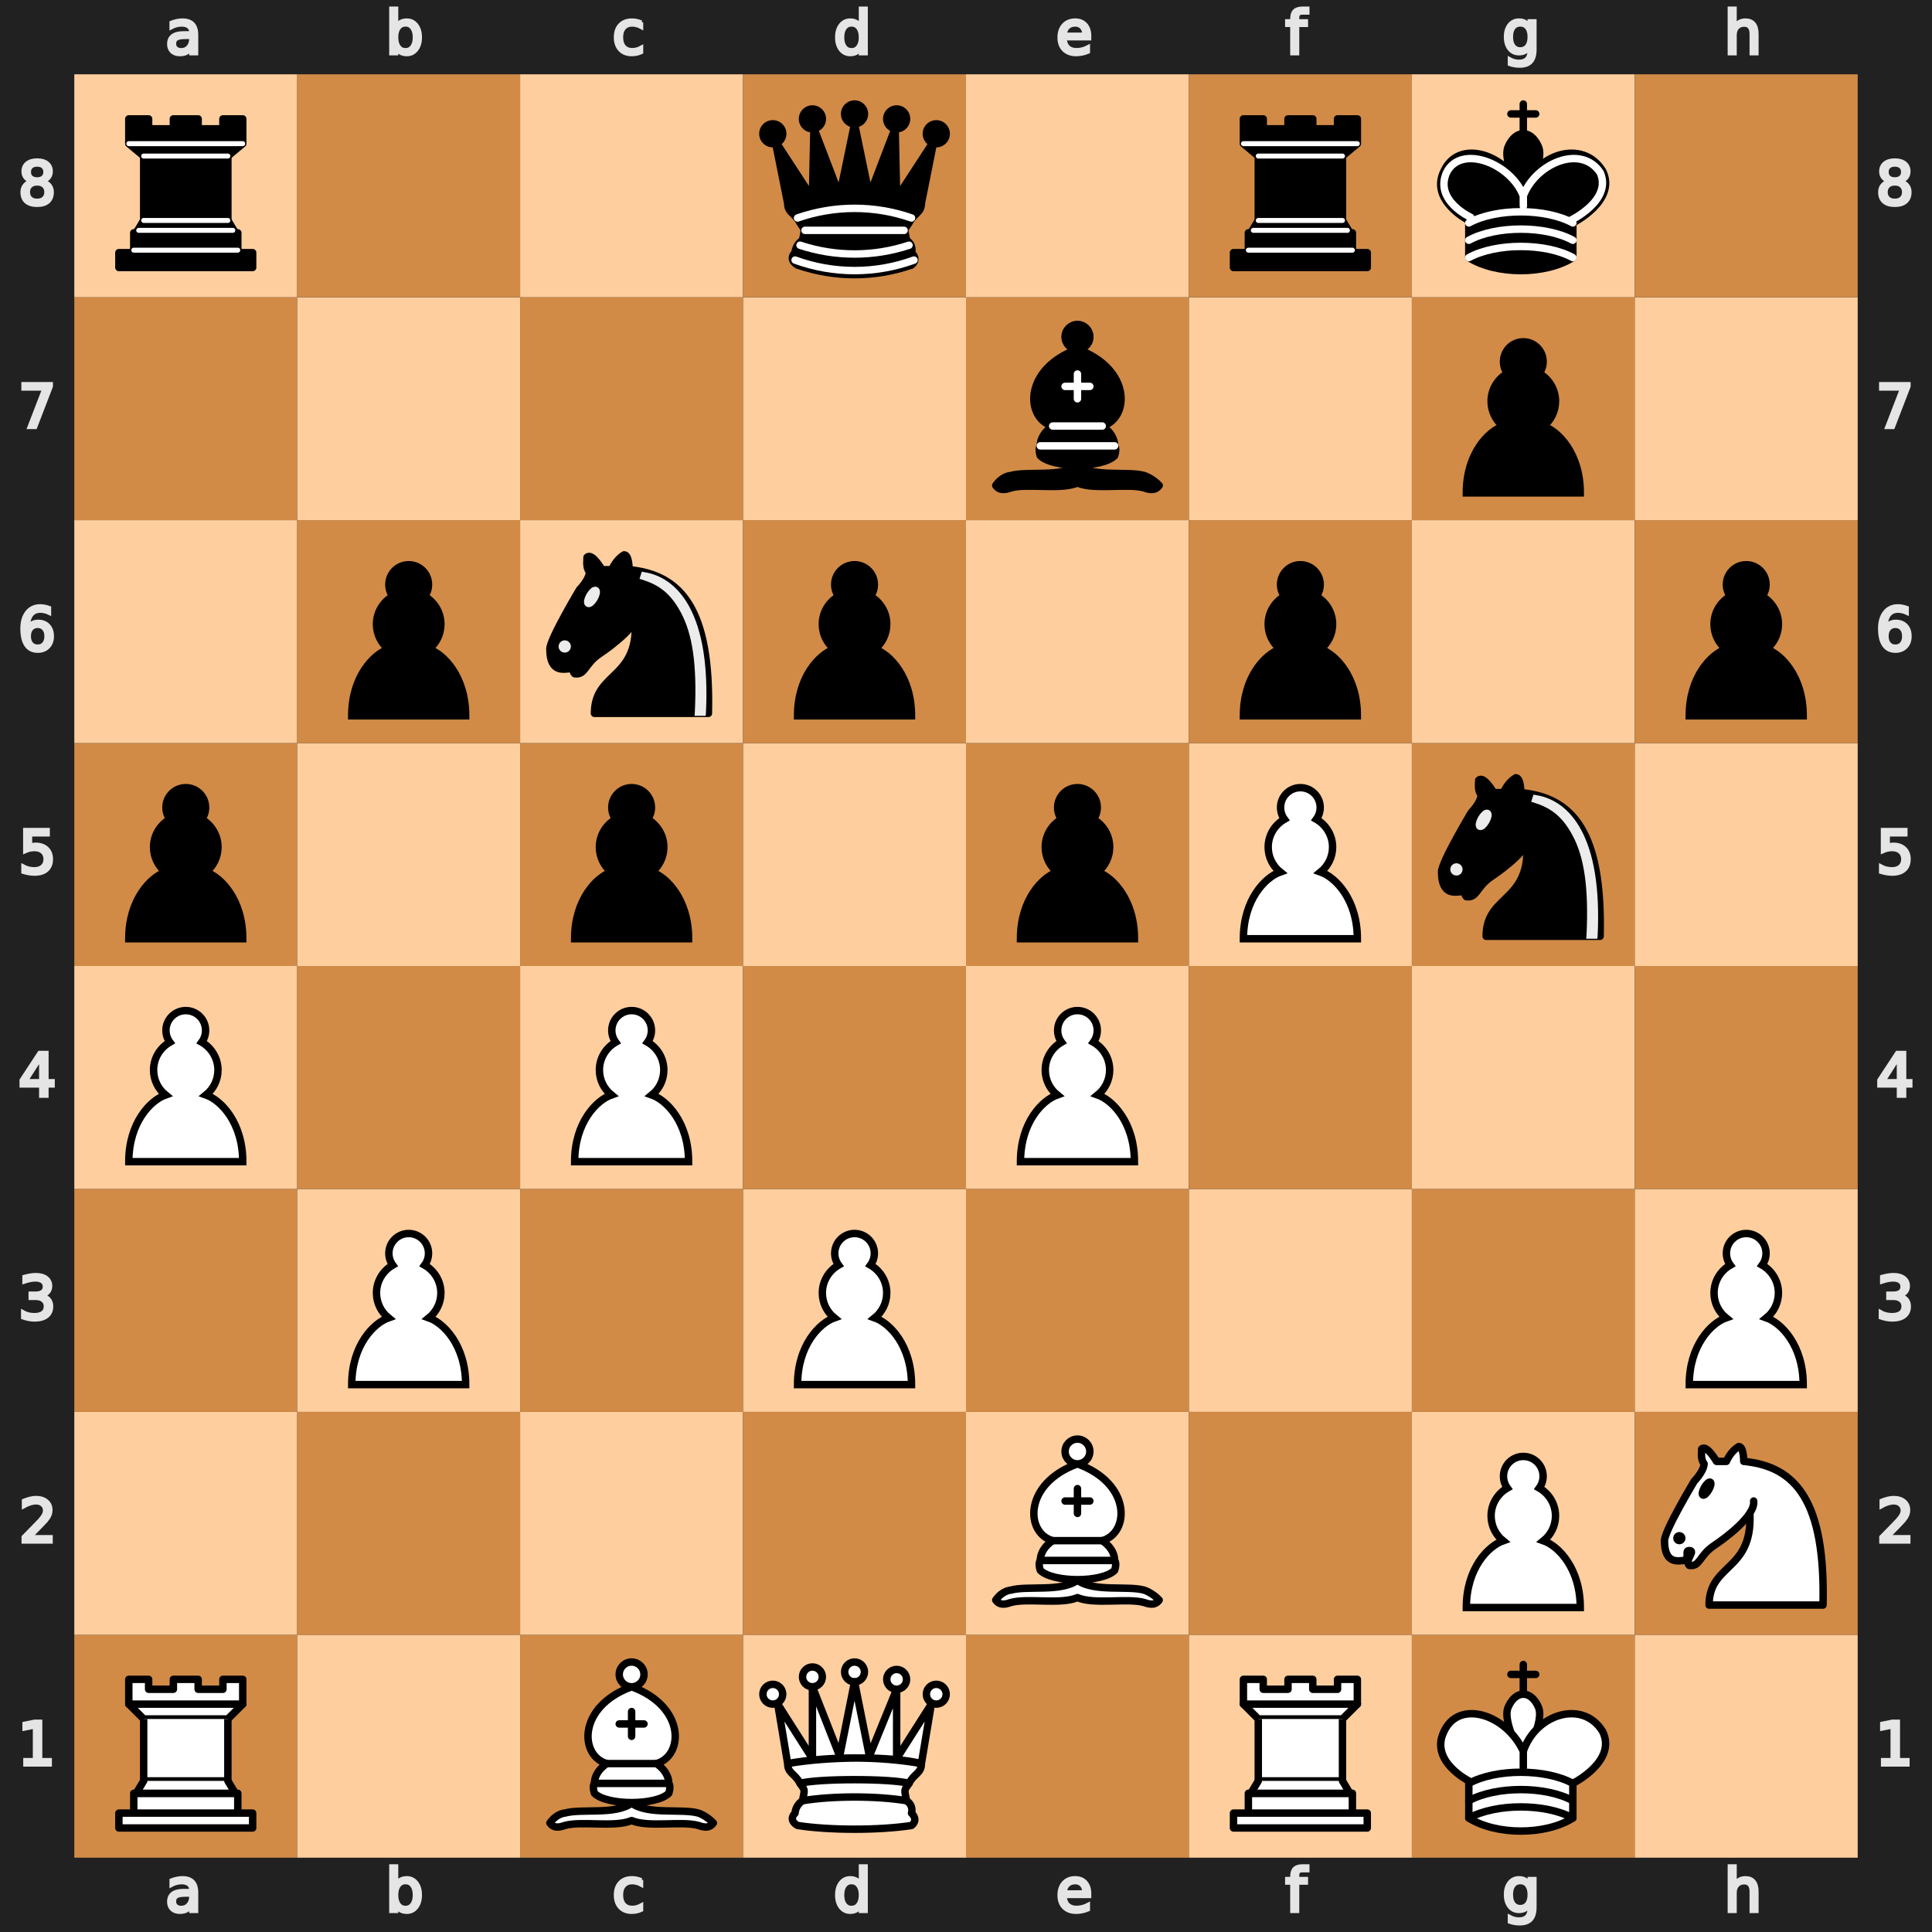
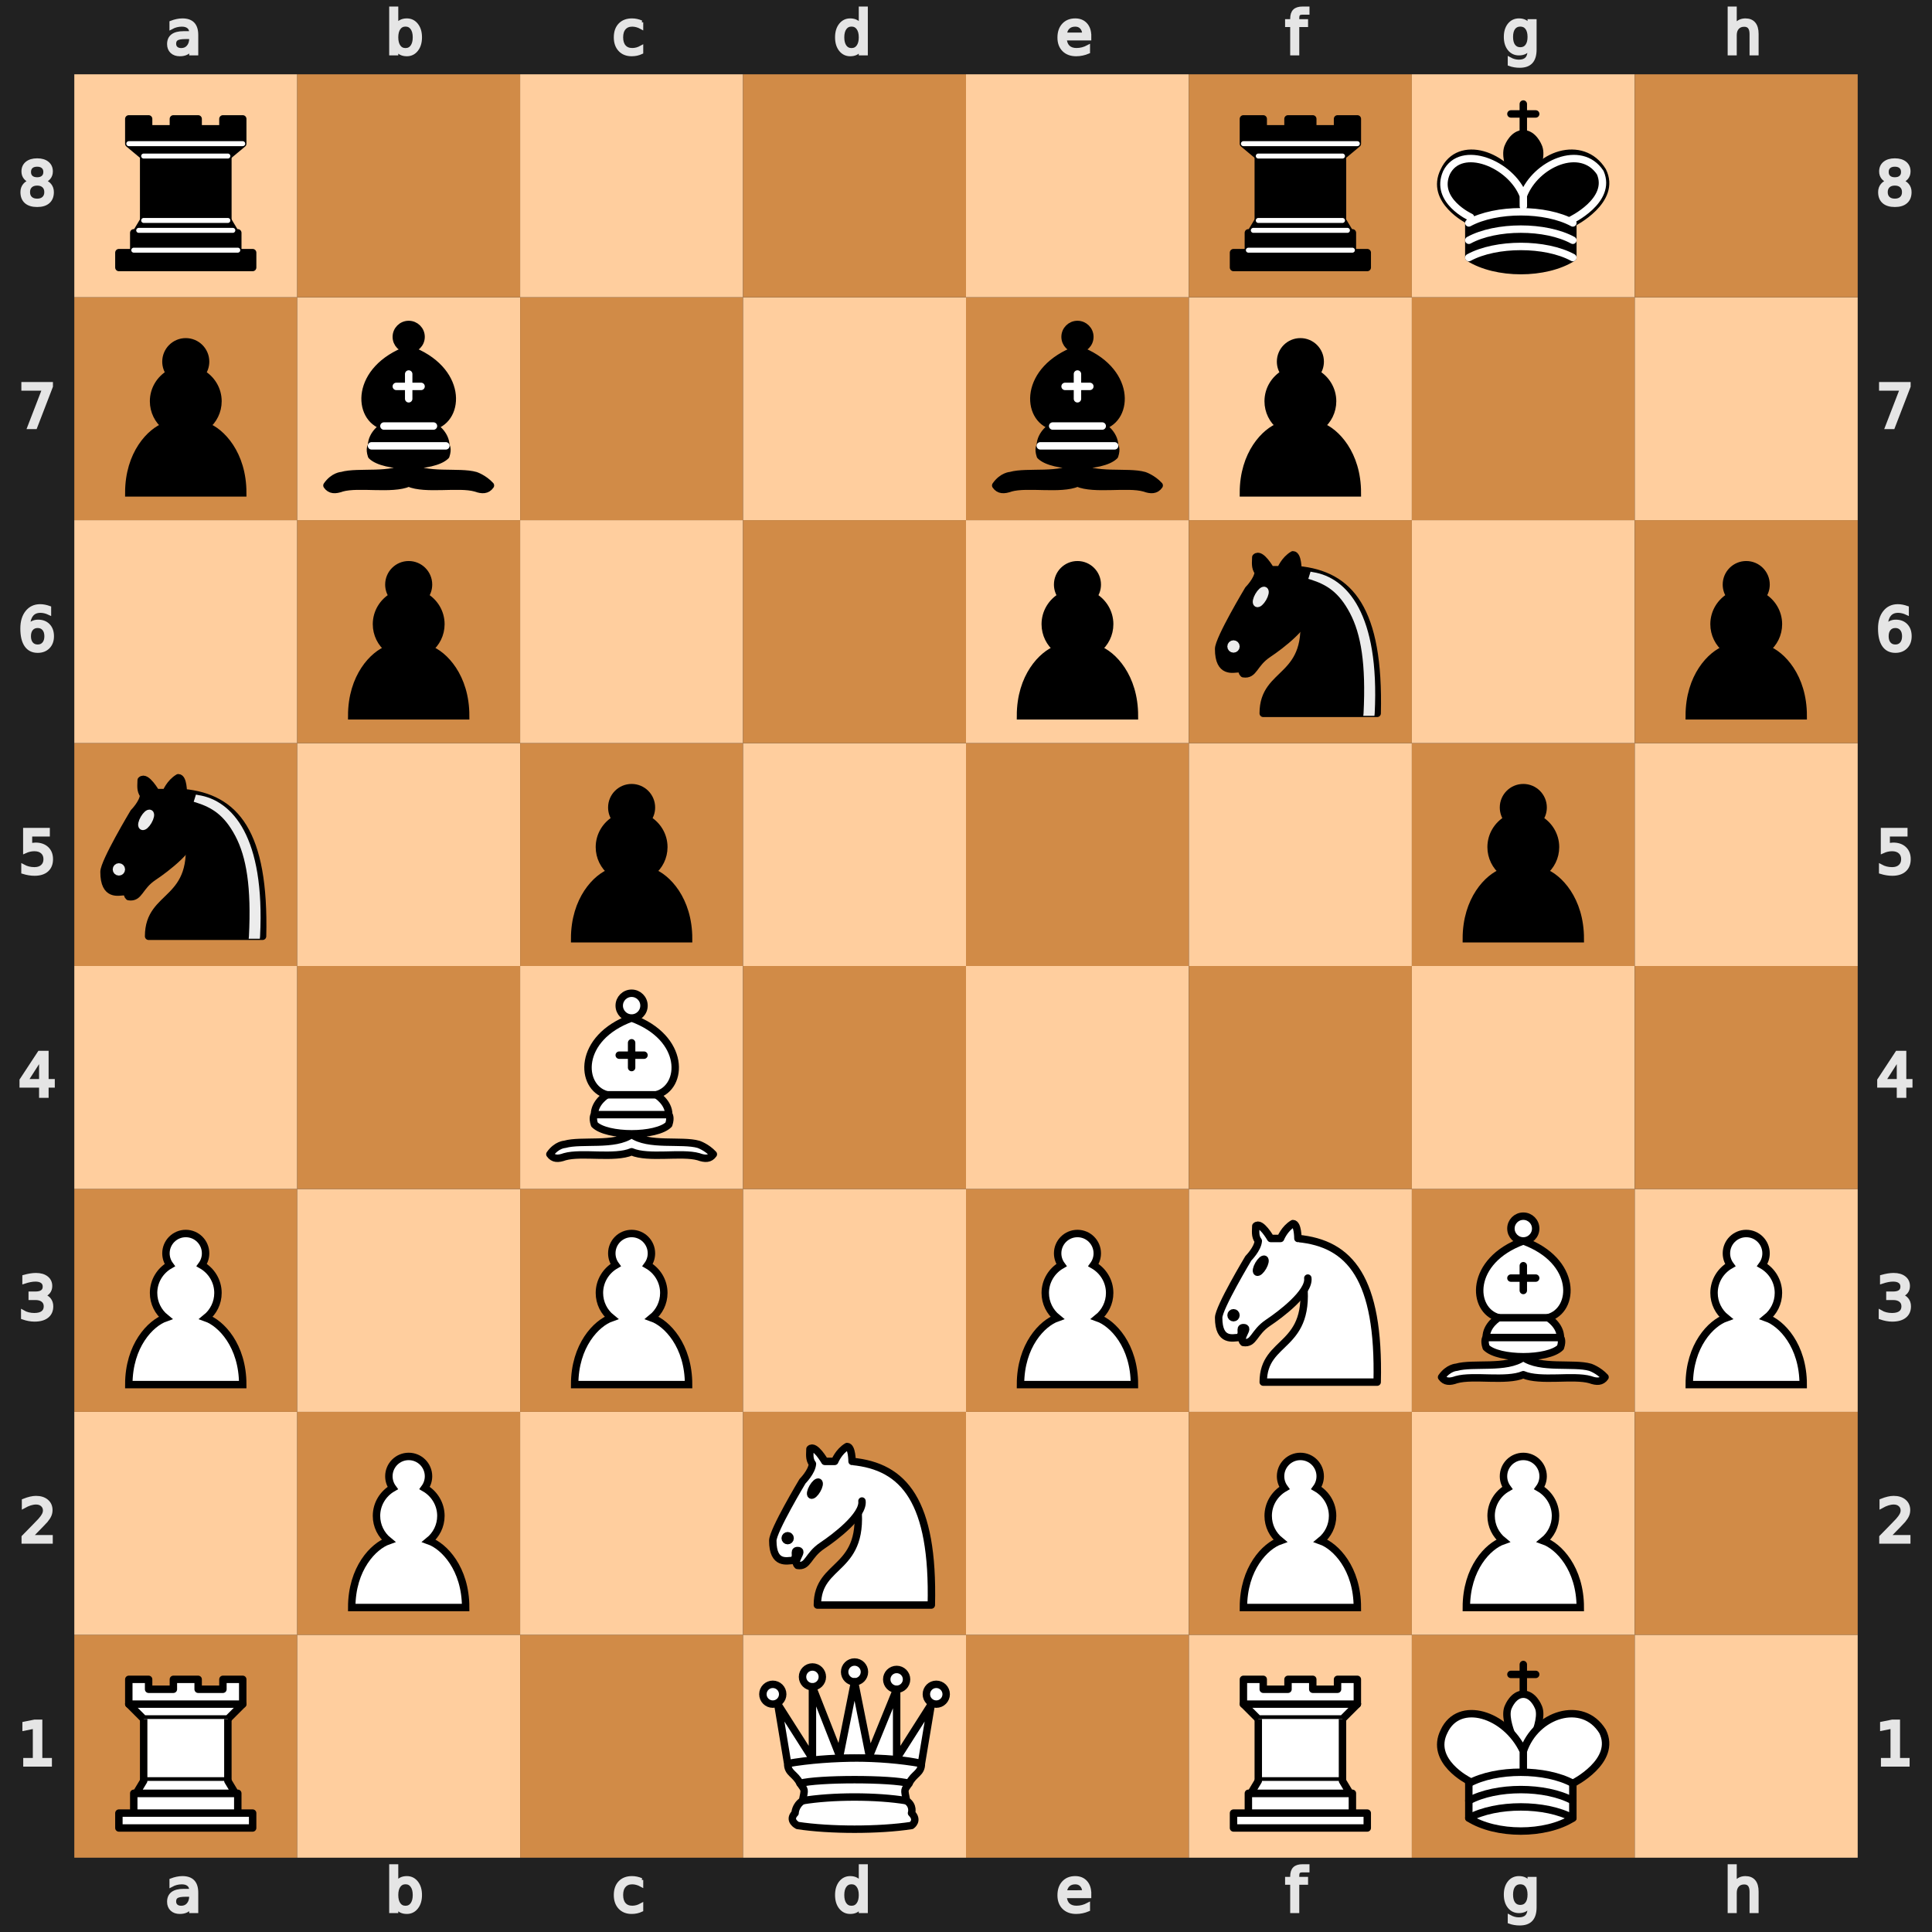
<svg xmlns="http://www.w3.org/2000/svg" xmlns:xlink="http://www.w3.org/1999/xlink" version="1.2" baseProfile="tiny" viewBox="0 0 390 390">
  <defs>
    <g id="white-pawn" class="white pawn">
      <path d="M22.5 9c-2.21 0-4 1.79-4 4 0 .89.29 1.71.78 2.38C17.33 16.5 16 18.59 16 21c0 2.03.94 3.84 2.41 5.03-3 1.06-7.41 5.55-7.41 13.47h23c0-7.92-4.41-12.41-7.41-13.47 1.47-1.19 2.41-3 2.41-5.03 0-2.41-1.33-4.5-3.28-5.62.49-.67.78-1.49.78-2.38 0-2.21-1.79-4-4-4z" fill="#fff" stroke="#000" stroke-width="1.5" stroke-linecap="round" />
    </g>
    <g id="white-knight" class="white knight" fill="none" fill-rule="evenodd" stroke="#000" stroke-width="1.5" stroke-linecap="round" stroke-linejoin="round">
      <path d="M 22,10 C 32.5,11 38.5,18 38,39 L 15,39 C 15,30 25,32.5 23,18" style="fill:#ffffff; stroke:#000000;" />
      <path d="M 24,18 C 24.38,20.91 18.45,25.37 16,27 C 13,29 13.18,31.34 11,31 C 9.958,30.06 12.41,27.96 11,28 C 10,28 11.19,29.23 10,30 C 9,30 5.997,31 6,26 C 6,24 12,14 12,14 C 12,14 13.89,12.1 14,10.5 C 13.27,9.506 13.5,8.5 13.5,7.5 C 14.5,6.5 16.5,10 16.5,10 L 18.5,10 C 18.5,10 19.28,8.008 21,7 C 22,7 22,10 22,10" style="fill:#ffffff; stroke:#000000;" />
      <path d="M 9.5 25.5 A 0.5 0.5 0 1 1 8.5,25.5 A 0.5 0.5 0 1 1 9.5 25.5 z" style="fill:#000000; stroke:#000000;" />
      <path d="M 15 15.5 A 0.5 1.5 0 1 1 14,15.5 A 0.5 1.5 0 1 1 15 15.5 z" transform="matrix(0.866,0.5,-0.5,0.866,9.693,-5.173)" style="fill:#000000; stroke:#000000;" />
    </g>
    <g id="white-bishop" class="white bishop" fill="none" fill-rule="evenodd" stroke="#000" stroke-width="1.5" stroke-linecap="round" stroke-linejoin="round">
      <g fill="#fff" stroke-linecap="butt">
        <path d="M9 36c3.39-.97 10.11.43 13.5-2 3.39 2.43 10.11 1.03 13.5 2 0 0 1.65.54 3 2-.68.97-1.65.99-3 .5-3.39-.97-10.11.46-13.5-1-3.39 1.46-10.11.03-13.5 1-1.354.49-2.323.47-3-.5 1.354-1.94 3-2 3-2zM15 32c2.5 2.5 12.5 2.5 15 0 .5-1.5 0-2 0-2 0-2.5-2.5-4-2.5-4 5.5-1.5 6-11.5-5-15.5-11 4-10.5 14-5 15.5 0 0-2.5 1.5-2.5 4 0 0-.5.5 0 2zM25 8a2.5 2.5 0 1 1-5 0 2.5 2.5 0 1 1 5 0z" />
      </g>
      <path d="M17.5 26h10M15 30h15m-7.5-14.5v5M20 18h5" stroke-linejoin="miter" />
    </g>
    <g id="white-rook" class="white rook" fill="#fff" fill-rule="evenodd" stroke="#000" stroke-width="1.5" stroke-linecap="round" stroke-linejoin="round">
      <path d="M9 39h27v-3H9v3zM12 36v-4h21v4H12zM11 14V9h4v2h5V9h5v2h5V9h4v5" stroke-linecap="butt" />
      <path d="M34 14l-3 3H14l-3-3" />
      <path d="M31 17v12.5H14V17" stroke-linecap="butt" stroke-linejoin="miter" />
      <path d="M31 29.5l1.5 2.5h-20l1.5-2.5" />
      <path d="M11 14h23" fill="none" stroke-linejoin="miter" />
    </g>
    <g id="white-queen" class="white queen" fill="#fff" fill-rule="evenodd" stroke="#000" stroke-width="1.5" stroke-linecap="round" stroke-linejoin="round">
      <path d="M8 12a2 2 0 1 1-4 0 2 2 0 1 1 4 0zM24.5 7.5a2 2 0 1 1-4 0 2 2 0 1 1 4 0zM41 12a2 2 0 1 1-4 0 2 2 0 1 1 4 0zM16 8.5a2 2 0 1 1-4 0 2 2 0 1 1 4 0zM33 9a2 2 0 1 1-4 0 2 2 0 1 1 4 0z" />
      <path d="M9 26c8.5-1.5 21-1.5 27 0l2-12-7 11V11l-5.5 13.5-3-15-3 15-5.5-14V25L7 14l2 12zM9 26c0 2 1.5 2 2.5 4 1 1.5 1 1 .5 3.5-1.5 1-1.5 2.5-1.5 2.5-1.5 1.5.5 2.5.5 2.5 6.5 1 16.5 1 23 0 0 0 1.5-1 0-2.5 0 0 .5-1.5-1-2.5-.5-2.5-.5-2 .5-3.5 1-2 2.5-2 2.5-4-8.5-1.5-18.5-1.5-27 0z" stroke-linecap="butt" />
      <path d="M11.5 30c3.5-1 18.5-1 22 0M12 33.5c6-1 15-1 21 0" fill="none" />
    </g>
    <g id="white-king" class="white king" fill="none" fill-rule="evenodd" stroke="#000" stroke-width="1.5" stroke-linecap="round" stroke-linejoin="round">
      <path d="M22.5 11.63V6M20 8h5" stroke-linejoin="miter" />
      <path d="M22.5 25s4.5-7.5 3-10.5c0 0-1-2.5-3-2.5s-3 2.5-3 2.5c-1.5 3 3 10.5 3 10.5" fill="#fff" stroke-linecap="butt" stroke-linejoin="miter" />
      <path d="M11.5 37c5.5 3.5 15.5 3.5 21 0v-7s9-4.5 6-10.5c-4-6.5-13.5-3.5-16 4V27v-3.5c-3.5-7.5-13-10.5-16-4-3 6 5 10 5 10V37z" fill="#fff" />
      <path d="M11.5 30c5.5-3 15.5-3 21 0m-21 3.5c5.5-3 15.5-3 21 0m-21 3.5c5.5-3 15.5-3 21 0" />
    </g>
    <g id="black-pawn" class="black pawn">
      <path d="M22.5 9c-2.21 0-4 1.79-4 4 0 .89.29 1.71.78 2.38C17.33 16.5 16 18.59 16 21c0 2.03.94 3.84 2.41 5.03-3 1.06-7.41 5.55-7.41 13.47h23c0-7.92-4.41-12.41-7.41-13.47 1.47-1.19 2.41-3 2.41-5.03 0-2.41-1.33-4.5-3.28-5.62.49-.67.78-1.49.78-2.38 0-2.21-1.79-4-4-4z" stroke="#000" stroke-width="1.5" stroke-linecap="round" />
    </g>
    <g id="black-knight" class="black knight" fill="none" fill-rule="evenodd" stroke="#000" stroke-width="1.5" stroke-linecap="round" stroke-linejoin="round">
      <path d="M 22,10 C 32.5,11 38.5,18 38,39 L 15,39 C 15,30 25,32.5 23,18" style="fill:#000000; stroke:#000000;" />
      <path d="M 24,18 C 24.38,20.91 18.45,25.37 16,27 C 13,29 13.18,31.34 11,31 C 9.958,30.06 12.41,27.96 11,28 C 10,28 11.19,29.23 10,30 C 9,30 5.997,31 6,26 C 6,24 12,14 12,14 C 12,14 13.89,12.1 14,10.5 C 13.27,9.506 13.5,8.5 13.5,7.5 C 14.5,6.5 16.5,10 16.5,10 L 18.5,10 C 18.5,10 19.28,8.008 21,7 C 22,7 22,10 22,10" style="fill:#000000; stroke:#000000;" />
      <path d="M 9.5 25.5 A 0.5 0.5 0 1 1 8.5,25.5 A 0.5 0.5 0 1 1 9.5 25.5 z" style="fill:#ececec; stroke:#ececec;" />
      <path d="M 15 15.5 A 0.5 1.5 0 1 1 14,15.5 A 0.5 1.5 0 1 1 15 15.5 z" transform="matrix(0.866,0.5,-0.5,0.866,9.693,-5.173)" style="fill:#ececec; stroke:#ececec;" />
      <path d="M 24.55,10.4 L 24.1,11.85 L 24.6,12 C 27.75,13 30.25,14.49 32.5,18.75 C 34.75,23.01 35.75,29.06 35.25,39 L 35.2,39.5 L 37.45,39.5 L 37.5,39 C 38,28.94 36.62,22.15 34.25,17.66 C 31.88,13.17 28.46,11.02 25.06,10.5 L 24.55,10.4 z " style="fill:#ececec; stroke:none;" />
    </g>
    <g id="black-bishop" class="black bishop" fill="none" fill-rule="evenodd" stroke="#000" stroke-width="1.5" stroke-linecap="round" stroke-linejoin="round">
      <path d="M9 36c3.39-.97 10.11.43 13.5-2 3.39 2.43 10.11 1.03 13.5 2 0 0 1.65.54 3 2-.68.97-1.65.99-3 .5-3.39-.97-10.11.46-13.5-1-3.39 1.46-10.11.03-13.5 1-1.354.49-2.323.47-3-.5 1.354-1.94 3-2 3-2zm6-4c2.5 2.5 12.5 2.5 15 0 .5-1.5 0-2 0-2 0-2.5-2.5-4-2.5-4 5.5-1.5 6-11.5-5-15.5-11 4-10.5 14-5 15.5 0 0-2.5 1.5-2.5 4 0 0-.5.5 0 2zM25 8a2.5 2.5 0 1 1-5 0 2.5 2.5 0 1 1 5 0z" fill="#000" stroke-linecap="butt" />
      <path d="M17.5 26h10M15 30h15m-7.5-14.5v5M20 18h5" stroke="#fff" stroke-linejoin="miter" />
    </g>
    <g id="black-rook" class="black rook" fill="#000" fill-rule="evenodd" stroke="#000" stroke-width="1.5" stroke-linecap="round" stroke-linejoin="round">
      <path d="M9 39h27v-3H9v3zM12.5 32l1.5-2.5h17l1.5 2.5h-20zM12 36v-4h21v4H12z" stroke-linecap="butt" />
      <path d="M14 29.5v-13h17v13H14z" stroke-linecap="butt" stroke-linejoin="miter" />
      <path d="M14 16.5L11 14h23l-3 2.5H14zM11 14V9h4v2h5V9h5v2h5V9h4v5H11z" stroke-linecap="butt" />
      <path d="M12 35.5h21M13 31.5h19M14 29.5h17M14 16.5h17M11 14h23" fill="none" stroke="#fff" stroke-width="1" stroke-linejoin="miter" />
-     </g>
-     <g id="black-queen" class="black queen" fill="#000" fill-rule="evenodd" stroke="#000" stroke-width="1.5" stroke-linecap="round" stroke-linejoin="round">
-       <g fill="#000" stroke="none">
-         <circle cx="6" cy="12" r="2.75" />
-         <circle cx="14" cy="9" r="2.75" />
-         <circle cx="22.5" cy="8" r="2.75" />
-         <circle cx="31" cy="9" r="2.75" />
-         <circle cx="39" cy="12" r="2.75" />
-       </g>
-       <path d="M9 26c8.5-1.5 21-1.5 27 0l2.5-12.5L31 25l-.3-14.1-5.2 13.6-3-14.5-3 14.5-5.2-13.6L14 25 6.5 13.5 9 26zM9 26c0 2 1.5 2 2.5 4 1 1.5 1 1 .5 3.5-1.5 1-1.5 2.5-1.5 2.5-1.5 1.5.5 2.5.5 2.5 6.5 1 16.5 1 23 0 0 0 1.5-1 0-2.5 0 0 .5-1.5-1-2.5-.5-2.5-.5-2 .5-3.5 1-2 2.5-2 2.5-4-8.5-1.5-18.5-1.5-27 0z" stroke-linecap="butt" />
-       <path d="M11 38.5a35 35 1 0 0 23 0" fill="none" stroke-linecap="butt" />
-       <path d="M11 29a35 35 1 0 1 23 0M12.5 31.5h20M11.5 34.5a35 35 1 0 0 22 0M10.5 37.5a35 35 1 0 0 24 0" fill="none" stroke="#fff" />
    </g>
    <g id="black-king" class="black king" fill="none" fill-rule="evenodd" stroke="#000" stroke-width="1.5" stroke-linecap="round" stroke-linejoin="round">
      <path d="M22.5 11.63V6" stroke-linejoin="miter" />
      <path d="M22.5 25s4.5-7.5 3-10.5c0 0-1-2.5-3-2.5s-3 2.5-3 2.5c-1.5 3 3 10.5 3 10.5" fill="#000" stroke-linecap="butt" stroke-linejoin="miter" />
      <path d="M11.5 37c5.5 3.5 15.5 3.5 21 0v-7s9-4.5 6-10.5c-4-6.5-13.5-3.5-16 4V27v-3.5c-3.5-7.5-13-10.5-16-4-3 6 5 10 5 10V37z" fill="#000" />
      <path d="M20 8h5" stroke-linejoin="miter" />
      <path d="M32 29.5s8.5-4 6.03-9.65C34.15 14 25 18 22.5 24.5l.01 2.1-.01-2.1C20 18 9.906 14 6.997 19.85c-2.497 5.65 4.853 9 4.853 9M11.5 30c5.5-3 15.5-3 21 0m-21 3.5c5.5-3 15.5-3 21 0m-21 3.5c5.5-3 15.5-3 21 0" stroke="#fff" />
    </g>
  </defs>
  <rect x="0" y="0" width="390" height="390" fill="#212121" />
  <g transform="translate(20, 0) scale(0.75, 0.75)" fill="#e5e5e5" stroke="#e5e5e5">
    <path d="M23.328 10.016q-1.742 0-2.414.398-.672.398-.672 1.36 0 .765.5 1.218.508.445 1.375.445 1.196 0 1.914-.843.727-.852.727-2.258v-.32zm2.867-.594v4.992h-1.437v-1.328q-.492.797-1.227 1.18-.734.375-1.797.375-1.343 0-2.14-.75-.79-.758-.79-2.024 0-1.476.985-2.226.992-.75 2.953-.75h2.016V8.75q0-.992-.656-1.531-.649-.547-1.829-.547-.75 0-1.46.18-.711.18-1.368.539V6.062q.79-.304 1.532-.453.742-.156 1.445-.156 1.898 0 2.836.984.937.985.937 2.985z" />
  </g>
  <g transform="translate(20, 375) scale(0.75, 0.75)" fill="#e5e5e5" stroke="#e5e5e5">
    <path d="M23.328 10.016q-1.742 0-2.414.398-.672.398-.672 1.36 0 .765.5 1.218.508.445 1.375.445 1.196 0 1.914-.843.727-.852.727-2.258v-.32zm2.867-.594v4.992h-1.437v-1.328q-.492.797-1.227 1.18-.734.375-1.797.375-1.343 0-2.14-.75-.79-.758-.79-2.024 0-1.476.985-2.226.992-.75 2.953-.75h2.016V8.75q0-.992-.656-1.531-.649-.547-1.829-.547-.75 0-1.46.18-.711.18-1.368.539V6.062q.79-.304 1.532-.453.742-.156 1.445-.156 1.898 0 2.836.984.937.985.937 2.985z" />
  </g>
  <g transform="translate(65, 0) scale(0.75, 0.75)" fill="#e5e5e5" stroke="#e5e5e5">
    <path d="M24.922 10.047q0-1.586-.656-2.485-.649-.906-1.79-.906-1.14 0-1.796.906-.649.899-.649 2.485 0 1.586.649 2.492.656.898 1.797.898 1.14 0 1.789-.898.656-.906.656-2.492zm-4.89-3.055q.452-.781 1.14-1.156.695-.383 1.656-.383 1.594 0 2.586 1.266 1 1.265 1 3.328 0 2.062-1 3.328-.992 1.266-2.586 1.266-.96 0-1.656-.375-.688-.383-1.14-1.164v1.312h-1.446V2.258h1.445z" />
  </g>
  <g transform="translate(65, 375) scale(0.75, 0.75)" fill="#e5e5e5" stroke="#e5e5e5">
    <path d="M24.922 10.047q0-1.586-.656-2.485-.649-.906-1.79-.906-1.14 0-1.796.906-.649.899-.649 2.485 0 1.586.649 2.492.656.898 1.797.898 1.14 0 1.789-.898.656-.906.656-2.492zm-4.89-3.055q.452-.781 1.14-1.156.695-.383 1.656-.383 1.594 0 2.586 1.266 1 1.265 1 3.328 0 2.062-1 3.328-.992 1.266-2.586 1.266-.96 0-1.656-.375-.688-.383-1.14-1.164v1.312h-1.446V2.258h1.445z" />
  </g>
  <g transform="translate(110, 0) scale(0.75, 0.75)" fill="#e5e5e5" stroke="#e5e5e5">
    <path d="M25.96 6v1.344q-.608-.336-1.226-.5-.609-.172-1.234-.172-1.398 0-2.172.89-.773.883-.773 2.485 0 1.601.773 2.492.774.883 2.172.883.625 0 1.234-.164.618-.172 1.227-.508v1.328q-.602.281-1.25.422-.64.14-1.367.14-1.977 0-3.14-1.242-1.165-1.242-1.165-3.351 0-2.14 1.172-3.367 1.18-1.227 3.227-1.227.664 0 1.296.14.633.134 1.227.407z" />
  </g>
  <g transform="translate(110, 375) scale(0.75, 0.75)" fill="#e5e5e5" stroke="#e5e5e5">
    <path d="M25.96 6v1.344q-.608-.336-1.226-.5-.609-.172-1.234-.172-1.398 0-2.172.89-.773.883-.773 2.485 0 1.601.773 2.492.774.883 2.172.883.625 0 1.234-.164.618-.172 1.227-.508v1.328q-.602.281-1.25.422-.64.14-1.367.14-1.977 0-3.14-1.242-1.165-1.242-1.165-3.351 0-2.14 1.172-3.367 1.18-1.227 3.227-1.227.664 0 1.296.14.633.134 1.227.407z" />
  </g>
  <g transform="translate(155, 0) scale(0.75, 0.75)" fill="#e5e5e5" stroke="#e5e5e5">
    <path d="M24.973 6.992V2.258h1.437v12.156h-1.437v-1.312q-.453.78-1.149 1.164-.687.375-1.656.375-1.586 0-2.586-1.266-.992-1.266-.992-3.328 0-2.063.992-3.328 1-1.266 2.586-1.266.969 0 1.656.383.696.375 1.149 1.156zm-4.899 3.055q0 1.586.649 2.492.656.898 1.797.898 1.14 0 1.796-.898.657-.906.657-2.492 0-1.586-.657-2.485-.656-.906-1.796-.906-1.141 0-1.797.906-.649.899-.649 2.485z" />
  </g>
  <g transform="translate(155, 375) scale(0.75, 0.75)" fill="#e5e5e5" stroke="#e5e5e5">
    <path d="M24.973 6.992V2.258h1.437v12.156h-1.437v-1.312q-.453.78-1.149 1.164-.687.375-1.656.375-1.586 0-2.586-1.266-.992-1.266-.992-3.328 0-2.063.992-3.328 1-1.266 2.586-1.266.969 0 1.656.383.696.375 1.149 1.156zm-4.899 3.055q0 1.586.649 2.492.656.898 1.797.898 1.14 0 1.796-.898.657-.906.657-2.492 0-1.586-.657-2.485-.656-.906-1.796-.906-1.141 0-1.797.906-.649.899-.649 2.485z" />
  </g>
  <g transform="translate(200, 0) scale(0.75, 0.75)" fill="#e5e5e5" stroke="#e5e5e5">
    <path d="M26.555 9.68v.703h-6.61q.094 1.484.89 2.265.806.774 2.235.774.828 0 1.602-.203.781-.203 1.547-.61v1.36q-.774.328-1.586.5-.813.172-1.649.172-2.093 0-3.32-1.22-1.219-1.218-1.219-3.296 0-2.148 1.157-3.406 1.164-1.266 3.132-1.266 1.766 0 2.79 1.14 1.03 1.134 1.03 3.087zm-1.438-.422q-.015-1.18-.664-1.883-.64-.703-1.703-.703-1.203 0-1.93.68-.718.68-.828 1.914z" />
  </g>
  <g transform="translate(200, 375) scale(0.75, 0.75)" fill="#e5e5e5" stroke="#e5e5e5">
    <path d="M26.555 9.68v.703h-6.61q.094 1.484.89 2.265.806.774 2.235.774.828 0 1.602-.203.781-.203 1.547-.61v1.36q-.774.328-1.586.5-.813.172-1.649.172-2.093 0-3.32-1.22-1.219-1.218-1.219-3.296 0-2.148 1.157-3.406 1.164-1.266 3.132-1.266 1.766 0 2.79 1.14 1.03 1.134 1.03 3.087zm-1.438-.422q-.015-1.18-.664-1.883-.64-.703-1.703-.703-1.203 0-1.93.68-.718.68-.828 1.914z" />
  </g>
  <g transform="translate(245, 0) scale(0.75, 0.75)" fill="#e5e5e5" stroke="#e5e5e5">
    <path d="M25.285 2.258v1.195H23.91q-.773 0-1.078.313-.297.312-.297 1.125v.773h2.367v1.117h-2.367v7.633H21.09V6.781h-1.375V5.664h1.375v-.61q0-1.46.68-2.124.68-.672 2.156-.672z" />
  </g>
  <g transform="translate(245, 375) scale(0.75, 0.75)" fill="#e5e5e5" stroke="#e5e5e5">
    <path d="M25.285 2.258v1.195H23.91q-.773 0-1.078.313-.297.312-.297 1.125v.773h2.367v1.117h-2.367v7.633H21.09V6.781h-1.375V5.664h1.375v-.61q0-1.46.68-2.124.68-.672 2.156-.672z" />
  </g>
  <g transform="translate(290, 0) scale(0.75, 0.75)" fill="#e5e5e5" stroke="#e5e5e5">
    <path d="M24.973 9.937q0-1.562-.649-2.421-.64-.86-1.804-.86-1.157 0-1.805.86-.64.859-.64 2.421 0 1.555.64 2.415.648.859 1.805.859 1.164 0 1.804-.86.649-.859.649-2.414zm1.437 3.391q0 2.234-.992 3.32-.992 1.094-3.04 1.094-.757 0-1.429-.117-.672-.11-1.304-.344v-1.398q.632.344 1.25.508.617.164 1.257.164 1.414 0 2.118-.743.703-.734.703-2.226v-.711q-.446.773-1.141 1.156-.695.383-1.664.383-1.61 0-2.594-1.227-.984-1.226-.984-3.25 0-2.03.984-3.257.985-1.227 2.594-1.227.969 0 1.664.383t1.14 1.156V5.664h1.438z" />
  </g>
  <g transform="translate(290, 375) scale(0.75, 0.75)" fill="#e5e5e5" stroke="#e5e5e5">
    <path d="M24.973 9.937q0-1.562-.649-2.421-.64-.86-1.804-.86-1.157 0-1.805.86-.64.859-.64 2.421 0 1.555.64 2.415.648.859 1.805.859 1.164 0 1.804-.86.649-.859.649-2.414zm1.437 3.391q0 2.234-.992 3.32-.992 1.094-3.04 1.094-.757 0-1.429-.117-.672-.11-1.304-.344v-1.398q.632.344 1.25.508.617.164 1.257.164 1.414 0 2.118-.743.703-.734.703-2.226v-.711q-.446.773-1.141 1.156-.695.383-1.664.383-1.61 0-2.594-1.227-.984-1.226-.984-3.25 0-2.03.984-3.257.985-1.227 2.594-1.227.969 0 1.664.383t1.14 1.156V5.664h1.438z" />
  </g>
  <g transform="translate(335, 0) scale(0.75, 0.75)" fill="#e5e5e5" stroke="#e5e5e5">
    <path d="M26.164 9.133v5.281h-1.437V9.18q0-1.243-.485-1.86-.484-.617-1.453-.617-1.164 0-1.836.742-.672.742-.672 2.024v4.945h-1.445V2.258h1.445v4.765q.516-.789 1.211-1.18.703-.39 1.617-.39 1.508 0 2.282.938.773.93.773 2.742z" />
  </g>
  <g transform="translate(335, 375) scale(0.75, 0.75)" fill="#e5e5e5" stroke="#e5e5e5">
    <path d="M26.164 9.133v5.281h-1.437V9.18q0-1.243-.485-1.86-.484-.617-1.453-.617-1.164 0-1.836.742-.672.742-.672 2.024v4.945h-1.445V2.258h1.445v4.765q.516-.789 1.211-1.18.703-.39 1.617-.39 1.508 0 2.282.938.773.93.773 2.742z" />
  </g>
  <g transform="translate(0, 335) scale(0.75, 0.75)" fill="#e5e5e5" stroke="#e5e5e5">
    <path d="M6.754 26.996h2.578v-8.898l-2.805.562v-1.437l2.79-.563h1.578v10.336h2.578v1.328h-6.72z" />
  </g>
  <g transform="translate(375, 335) scale(0.75, 0.75)" fill="#e5e5e5" stroke="#e5e5e5">
    <path d="M6.754 26.996h2.578v-8.898l-2.805.562v-1.437l2.79-.563h1.578v10.336h2.578v1.328h-6.72z" />
  </g>
  <g transform="translate(0, 290) scale(0.75, 0.75)" fill="#e5e5e5" stroke="#e5e5e5">
    <path d="M8.195 26.996h5.508v1.328H6.297v-1.328q.898-.93 2.445-2.492 1.555-1.57 1.953-2.024.758-.851 1.055-1.437.305-.594.305-1.164 0-.93-.657-1.516-.648-.586-1.695-.586-.742 0-1.57.258-.82.258-1.758.781v-1.593q.953-.383 1.781-.578.828-.196 1.516-.196 1.812 0 2.89.906 1.079.907 1.079 2.422 0 .72-.274 1.368-.265.64-.976 1.515-.196.227-1.243 1.313-1.046 1.078-2.953 3.023z" />
  </g>
  <g transform="translate(375, 290) scale(0.75, 0.75)" fill="#e5e5e5" stroke="#e5e5e5">
    <path d="M8.195 26.996h5.508v1.328H6.297v-1.328q.898-.93 2.445-2.492 1.555-1.57 1.953-2.024.758-.851 1.055-1.437.305-.594.305-1.164 0-.93-.657-1.516-.648-.586-1.695-.586-.742 0-1.57.258-.82.258-1.758.781v-1.593q.953-.383 1.781-.578.828-.196 1.516-.196 1.812 0 2.89.906 1.079.907 1.079 2.422 0 .72-.274 1.368-.265.64-.976 1.515-.196.227-1.243 1.313-1.046 1.078-2.953 3.023z" />
  </g>
  <g transform="translate(0, 245) scale(0.75, 0.75)" fill="#e5e5e5" stroke="#e5e5e5">
    <path d="M11.434 22.035q1.132.242 1.765 1.008.64.766.64 1.89 0 1.727-1.187 2.672-1.187.946-3.375.946-.734 0-1.515-.149-.774-.14-1.602-.43V26.45q.656.383 1.438.578.78.196 1.632.196 1.485 0 2.258-.586.782-.586.782-1.703 0-1.032-.727-1.61-.719-.586-2.008-.586h-1.36v-1.297h1.423q1.164 0 1.78-.46.618-.47.618-1.344 0-.899-.64-1.375-.633-.485-1.82-.485-.65 0-1.391.141-.743.14-1.633.437V16.95q.898-.25 1.68-.375.788-.125 1.484-.125 1.797 0 2.844.82 1.046.813 1.046 2.204 0 .968-.554 1.64-.555.664-1.578.922z" />
  </g>
  <g transform="translate(375, 245) scale(0.75, 0.75)" fill="#e5e5e5" stroke="#e5e5e5">
    <path d="M11.434 22.035q1.132.242 1.765 1.008.64.766.64 1.89 0 1.727-1.187 2.672-1.187.946-3.375.946-.734 0-1.515-.149-.774-.14-1.602-.43V26.45q.656.383 1.438.578.78.196 1.632.196 1.485 0 2.258-.586.782-.586.782-1.703 0-1.032-.727-1.61-.719-.586-2.008-.586h-1.36v-1.297h1.423q1.164 0 1.78-.46.618-.47.618-1.344 0-.899-.64-1.375-.633-.485-1.82-.485-.65 0-1.391.141-.743.14-1.633.437V16.95q.898-.25 1.68-.375.788-.125 1.484-.125 1.797 0 2.844.82 1.046.813 1.046 2.204 0 .968-.554 1.64-.555.664-1.578.922z" />
  </g>
  <g transform="translate(0, 200) scale(0.75, 0.75)" fill="#e5e5e5" stroke="#e5e5e5">
    <path d="M11.016 18.035L7.03 24.262h3.985zm-.414-1.375h1.984v7.602h1.664v1.312h-1.664v2.75h-1.57v-2.75H5.75v-1.523z" />
  </g>
  <g transform="translate(375, 200) scale(0.75, 0.75)" fill="#e5e5e5" stroke="#e5e5e5">
    <path d="M11.016 18.035L7.03 24.262h3.985zm-.414-1.375h1.984v7.602h1.664v1.312h-1.664v2.75h-1.57v-2.75H5.75v-1.523z" />
  </g>
  <g transform="translate(0, 155) scale(0.75, 0.75)" fill="#e5e5e5" stroke="#e5e5e5">
    <path d="M6.719 16.66h6.195v1.328h-4.75v2.86q.344-.118.688-.172.343-.063.687-.063 1.953 0 3.094 1.07 1.14 1.07 1.14 2.899 0 1.883-1.171 2.93-1.172 1.039-3.305 1.039-.735 0-1.5-.125-.758-.125-1.57-.375v-1.586q.703.383 1.453.57.75.188 1.586.188 1.351 0 2.14-.711.79-.711.79-1.93 0-1.219-.79-1.93-.789-.71-2.14-.71-.633 0-1.266.14-.625.14-1.281.438z" />
  </g>
  <g transform="translate(375, 155) scale(0.75, 0.75)" fill="#e5e5e5" stroke="#e5e5e5">
    <path d="M6.719 16.66h6.195v1.328h-4.75v2.86q.344-.118.688-.172.343-.063.687-.063 1.953 0 3.094 1.07 1.14 1.07 1.14 2.899 0 1.883-1.171 2.93-1.172 1.039-3.305 1.039-.735 0-1.5-.125-.758-.125-1.57-.375v-1.586q.703.383 1.453.57.75.188 1.586.188 1.351 0 2.14-.711.79-.711.79-1.93 0-1.219-.79-1.93-.789-.71-2.14-.71-.633 0-1.266.14-.625.14-1.281.438z" />
  </g>
  <g transform="translate(0, 110) scale(0.75, 0.75)" fill="#e5e5e5" stroke="#e5e5e5">
    <path d="M10.137 21.863q-1.063 0-1.688.727-.617.726-.617 1.992 0 1.258.617 1.992.625.727 1.688.727 1.062 0 1.68-.727.624-.734.624-1.992 0-1.266-.625-1.992-.617-.727-1.68-.727zm3.133-4.945v1.437q-.594-.28-1.204-.43-.601-.148-1.195-.148-1.562 0-2.39 1.055-.82 1.055-.938 3.188.46-.68 1.156-1.04.696-.367 1.531-.367 1.758 0 2.774 1.07 1.023 1.063 1.023 2.899 0 1.797-1.062 2.883-1.063 1.086-2.828 1.086-2.024 0-3.094-1.547-1.07-1.555-1.07-4.5 0-2.766 1.312-4.406 1.313-1.649 3.524-1.649.593 0 1.195.117.61.118 1.266.352z" />
  </g>
  <g transform="translate(375, 110) scale(0.75, 0.75)" fill="#e5e5e5" stroke="#e5e5e5">
    <path d="M10.137 21.863q-1.063 0-1.688.727-.617.726-.617 1.992 0 1.258.617 1.992.625.727 1.688.727 1.062 0 1.68-.727.624-.734.624-1.992 0-1.266-.625-1.992-.617-.727-1.68-.727zm3.133-4.945v1.437q-.594-.28-1.204-.43-.601-.148-1.195-.148-1.562 0-2.39 1.055-.82 1.055-.938 3.188.46-.68 1.156-1.04.696-.367 1.531-.367 1.758 0 2.774 1.07 1.023 1.063 1.023 2.899 0 1.797-1.062 2.883-1.063 1.086-2.828 1.086-2.024 0-3.094-1.547-1.07-1.555-1.07-4.5 0-2.766 1.312-4.406 1.313-1.649 3.524-1.649.593 0 1.195.117.61.118 1.266.352z" />
  </g>
  <g transform="translate(0, 65) scale(0.75, 0.75)" fill="#e5e5e5" stroke="#e5e5e5">
    <path d="M6.25 16.66h7.5v.672L9.516 28.324H7.867l3.985-10.336H6.25z" />
  </g>
  <g transform="translate(375, 65) scale(0.75, 0.75)" fill="#e5e5e5" stroke="#e5e5e5">
    <path d="M6.25 16.66h7.5v.672L9.516 28.324H7.867l3.985-10.336H6.25z" />
  </g>
  <g transform="translate(0, 20) scale(0.75, 0.75)" fill="#e5e5e5" stroke="#e5e5e5">
    <path d="M10 22.785q-1.125 0-1.773.602-.641.601-.641 1.656t.64 1.656q.649.602 1.774.602t1.773-.602q.649-.61.649-1.656 0-1.055-.649-1.656-.64-.602-1.773-.602zm-1.578-.672q-1.016-.25-1.586-.945-.563-.695-.563-1.695 0-1.399.993-2.211 1-.813 2.734-.813 1.742 0 2.734.813.993.812.993 2.21 0 1-.57 1.696-.563.695-1.571.945 1.14.266 1.773 1.04.641.773.641 1.89 0 1.695-1.04 2.602-1.03.906-2.96.906t-2.969-.906Q6 26.738 6 25.043q0-1.117.64-1.89.641-.774 1.782-1.04zm-.578-2.492q0 .906.562 1.414.57.508 1.594.508 1.016 0 1.586-.508.578-.508.578-1.414 0-.906-.578-1.414-.57-.508-1.586-.508-1.023 0-1.594.508-.562.508-.562 1.414z" />
  </g>
  <g transform="translate(375, 20) scale(0.75, 0.75)" fill="#e5e5e5" stroke="#e5e5e5">
    <path d="M10 22.785q-1.125 0-1.773.602-.641.601-.641 1.656t.64 1.656q.649.602 1.774.602t1.773-.602q.649-.61.649-1.656 0-1.055-.649-1.656-.64-.602-1.773-.602zm-1.578-.672q-1.016-.25-1.586-.945-.563-.695-.563-1.695 0-1.399.993-2.211 1-.813 2.734-.813 1.742 0 2.734.813.993.812.993 2.21 0 1-.57 1.696-.563.695-1.571.945 1.14.266 1.773 1.04.641.773.641 1.89 0 1.695-1.04 2.602-1.03.906-2.96.906t-2.969-.906Q6 26.738 6 25.043q0-1.117.64-1.89.641-.774 1.782-1.04zm-.578-2.492q0 .906.562 1.414.57.508 1.594.508 1.016 0 1.586-.508.578-.508.578-1.414 0-.906-.578-1.414-.57-.508-1.586-.508-1.023 0-1.594.508-.562.508-.562 1.414z" />
  </g>
  <rect x="15" y="330" width="45" height="45" class="square dark a1" stroke="none" fill="#d18b47" />
  <rect x="60" y="330" width="45" height="45" class="square light b1" stroke="none" fill="#ffce9e" />
  <rect x="105" y="330" width="45" height="45" class="square dark c1" stroke="none" fill="#d18b47" />
  <rect x="150" y="330" width="45" height="45" class="square light d1" stroke="none" fill="#ffce9e" />
  <rect x="195" y="330" width="45" height="45" class="square dark e1" stroke="none" fill="#d18b47" />
  <rect x="240" y="330" width="45" height="45" class="square light f1" stroke="none" fill="#ffce9e" />
  <rect x="285" y="330" width="45" height="45" class="square dark g1" stroke="none" fill="#d18b47" />
  <rect x="330" y="330" width="45" height="45" class="square light h1" stroke="none" fill="#ffce9e" />
  <rect x="15" y="285" width="45" height="45" class="square light a2" stroke="none" fill="#ffce9e" />
  <rect x="60" y="285" width="45" height="45" class="square dark b2" stroke="none" fill="#d18b47" />
  <rect x="105" y="285" width="45" height="45" class="square light c2" stroke="none" fill="#ffce9e" />
  <rect x="150" y="285" width="45" height="45" class="square dark d2" stroke="none" fill="#d18b47" />
  <rect x="195" y="285" width="45" height="45" class="square light e2" stroke="none" fill="#ffce9e" />
  <rect x="240" y="285" width="45" height="45" class="square dark f2" stroke="none" fill="#d18b47" />
  <rect x="285" y="285" width="45" height="45" class="square light g2" stroke="none" fill="#ffce9e" />
  <rect x="330" y="285" width="45" height="45" class="square dark h2" stroke="none" fill="#d18b47" />
  <rect x="15" y="240" width="45" height="45" class="square dark a3" stroke="none" fill="#d18b47" />
  <rect x="60" y="240" width="45" height="45" class="square light b3" stroke="none" fill="#ffce9e" />
  <rect x="105" y="240" width="45" height="45" class="square dark c3" stroke="none" fill="#d18b47" />
  <rect x="150" y="240" width="45" height="45" class="square light d3" stroke="none" fill="#ffce9e" />
  <rect x="195" y="240" width="45" height="45" class="square dark e3" stroke="none" fill="#d18b47" />
  <rect x="240" y="240" width="45" height="45" class="square light f3" stroke="none" fill="#ffce9e" />
  <rect x="285" y="240" width="45" height="45" class="square dark g3" stroke="none" fill="#d18b47" />
  <rect x="330" y="240" width="45" height="45" class="square light h3" stroke="none" fill="#ffce9e" />
  <rect x="15" y="195" width="45" height="45" class="square light a4" stroke="none" fill="#ffce9e" />
  <rect x="60" y="195" width="45" height="45" class="square dark b4" stroke="none" fill="#d18b47" />
  <rect x="105" y="195" width="45" height="45" class="square light c4" stroke="none" fill="#ffce9e" />
  <rect x="150" y="195" width="45" height="45" class="square dark d4" stroke="none" fill="#d18b47" />
  <rect x="195" y="195" width="45" height="45" class="square light e4" stroke="none" fill="#ffce9e" />
  <rect x="240" y="195" width="45" height="45" class="square dark f4" stroke="none" fill="#d18b47" />
  <rect x="285" y="195" width="45" height="45" class="square light g4" stroke="none" fill="#ffce9e" />
  <rect x="330" y="195" width="45" height="45" class="square dark h4" stroke="none" fill="#d18b47" />
  <rect x="15" y="150" width="45" height="45" class="square dark a5" stroke="none" fill="#d18b47" />
  <rect x="60" y="150" width="45" height="45" class="square light b5" stroke="none" fill="#ffce9e" />
  <rect x="105" y="150" width="45" height="45" class="square dark c5" stroke="none" fill="#d18b47" />
  <rect x="150" y="150" width="45" height="45" class="square light d5" stroke="none" fill="#ffce9e" />
  <rect x="195" y="150" width="45" height="45" class="square dark e5" stroke="none" fill="#d18b47" />
  <rect x="240" y="150" width="45" height="45" class="square light f5" stroke="none" fill="#ffce9e" />
  <rect x="285" y="150" width="45" height="45" class="square dark g5" stroke="none" fill="#d18b47" />
  <rect x="330" y="150" width="45" height="45" class="square light h5" stroke="none" fill="#ffce9e" />
  <rect x="15" y="105" width="45" height="45" class="square light a6" stroke="none" fill="#ffce9e" />
  <rect x="60" y="105" width="45" height="45" class="square dark b6" stroke="none" fill="#d18b47" />
  <rect x="105" y="105" width="45" height="45" class="square light c6" stroke="none" fill="#ffce9e" />
  <rect x="150" y="105" width="45" height="45" class="square dark d6" stroke="none" fill="#d18b47" />
  <rect x="195" y="105" width="45" height="45" class="square light e6" stroke="none" fill="#ffce9e" />
  <rect x="240" y="105" width="45" height="45" class="square dark f6" stroke="none" fill="#d18b47" />
  <rect x="285" y="105" width="45" height="45" class="square light g6" stroke="none" fill="#ffce9e" />
  <rect x="330" y="105" width="45" height="45" class="square dark h6" stroke="none" fill="#d18b47" />
  <rect x="15" y="60" width="45" height="45" class="square dark a7" stroke="none" fill="#d18b47" />
  <rect x="60" y="60" width="45" height="45" class="square light b7" stroke="none" fill="#ffce9e" />
  <rect x="105" y="60" width="45" height="45" class="square dark c7" stroke="none" fill="#d18b47" />
  <rect x="150" y="60" width="45" height="45" class="square light d7" stroke="none" fill="#ffce9e" />
  <rect x="195" y="60" width="45" height="45" class="square dark e7" stroke="none" fill="#d18b47" />
  <rect x="240" y="60" width="45" height="45" class="square light f7" stroke="none" fill="#ffce9e" />
  <rect x="285" y="60" width="45" height="45" class="square dark g7" stroke="none" fill="#d18b47" />
  <rect x="330" y="60" width="45" height="45" class="square light h7" stroke="none" fill="#ffce9e" />
  <rect x="15" y="15" width="45" height="45" class="square light a8" stroke="none" fill="#ffce9e" />
  <rect x="60" y="15" width="45" height="45" class="square dark b8" stroke="none" fill="#d18b47" />
  <rect x="105" y="15" width="45" height="45" class="square light c8" stroke="none" fill="#ffce9e" />
  <rect x="150" y="15" width="45" height="45" class="square dark d8" stroke="none" fill="#d18b47" />
  <rect x="195" y="15" width="45" height="45" class="square light e8" stroke="none" fill="#ffce9e" />
  <rect x="240" y="15" width="45" height="45" class="square dark f8" stroke="none" fill="#d18b47" />
  <rect x="285" y="15" width="45" height="45" class="square light g8" stroke="none" fill="#ffce9e" />
  <rect x="330" y="15" width="45" height="45" class="square dark h8" stroke="none" fill="#d18b47" />
  <use href="#white-rook" xlink:href="#white-rook" transform="translate(15, 330)" />
-   <use href="#white-bishop" xlink:href="#white-bishop" transform="translate(105, 330)" />
  <use href="#white-queen" xlink:href="#white-queen" transform="translate(150, 330)" />
  <use href="#white-rook" xlink:href="#white-rook" transform="translate(240, 330)" />
  <use href="#white-king" xlink:href="#white-king" transform="translate(285, 330)" />
-   <use href="#white-bishop" xlink:href="#white-bishop" transform="translate(195, 285)" />
+   <use href="#white-pawn" xlink:href="#white-pawn" transform="translate(60, 285)" />
+   <use href="#white-knight" xlink:href="#white-knight" transform="translate(150, 285)" />
+   <use href="#white-pawn" xlink:href="#white-pawn" transform="translate(240, 285)" />
  <use href="#white-pawn" xlink:href="#white-pawn" transform="translate(285, 285)" />
-   <use href="#white-knight" xlink:href="#white-knight" transform="translate(330, 285)" />
-   <use href="#white-pawn" xlink:href="#white-pawn" transform="translate(60, 240)" />
-   <use href="#white-pawn" xlink:href="#white-pawn" transform="translate(150, 240)" />
+   <use href="#white-pawn" xlink:href="#white-pawn" transform="translate(15, 240)" />
+   <use href="#white-pawn" xlink:href="#white-pawn" transform="translate(105, 240)" />
+   <use href="#white-pawn" xlink:href="#white-pawn" transform="translate(195, 240)" />
+   <use href="#white-knight" xlink:href="#white-knight" transform="translate(240, 240)" />
+   <use href="#white-bishop" xlink:href="#white-bishop" transform="translate(285, 240)" />
  <use href="#white-pawn" xlink:href="#white-pawn" transform="translate(330, 240)" />
-   <use href="#white-pawn" xlink:href="#white-pawn" transform="translate(15, 195)" />
-   <use href="#white-pawn" xlink:href="#white-pawn" transform="translate(105, 195)" />
-   <use href="#white-pawn" xlink:href="#white-pawn" transform="translate(195, 195)" />
-   <use href="#black-pawn" xlink:href="#black-pawn" transform="translate(15, 150)" />
+   <use href="#white-bishop" xlink:href="#white-bishop" transform="translate(105, 195)" />
+   <use href="#black-knight" xlink:href="#black-knight" transform="translate(15, 150)" />
  <use href="#black-pawn" xlink:href="#black-pawn" transform="translate(105, 150)" />
-   <use href="#black-pawn" xlink:href="#black-pawn" transform="translate(195, 150)" />
-   <use href="#white-pawn" xlink:href="#white-pawn" transform="translate(240, 150)" />
-   <use href="#black-knight" xlink:href="#black-knight" transform="translate(285, 150)" />
+   <use href="#black-pawn" xlink:href="#black-pawn" transform="translate(285, 150)" />
  <use href="#black-pawn" xlink:href="#black-pawn" transform="translate(60, 105)" />
-   <use href="#black-knight" xlink:href="#black-knight" transform="translate(105, 105)" />
-   <use href="#black-pawn" xlink:href="#black-pawn" transform="translate(150, 105)" />
-   <use href="#black-pawn" xlink:href="#black-pawn" transform="translate(240, 105)" />
+   <use href="#black-pawn" xlink:href="#black-pawn" transform="translate(195, 105)" />
+   <use href="#black-knight" xlink:href="#black-knight" transform="translate(240, 105)" />
  <use href="#black-pawn" xlink:href="#black-pawn" transform="translate(330, 105)" />
+   <use href="#black-pawn" xlink:href="#black-pawn" transform="translate(15, 60)" />
+   <use href="#black-bishop" xlink:href="#black-bishop" transform="translate(60, 60)" />
  <use href="#black-bishop" xlink:href="#black-bishop" transform="translate(195, 60)" />
-   <use href="#black-pawn" xlink:href="#black-pawn" transform="translate(285, 60)" />
+   <use href="#black-pawn" xlink:href="#black-pawn" transform="translate(240, 60)" />
  <use href="#black-rook" xlink:href="#black-rook" transform="translate(15, 15)" />
-   <use href="#black-queen" xlink:href="#black-queen" transform="translate(150, 15)" />
  <use href="#black-rook" xlink:href="#black-rook" transform="translate(240, 15)" />
  <use href="#black-king" xlink:href="#black-king" transform="translate(285, 15)" />
</svg>
